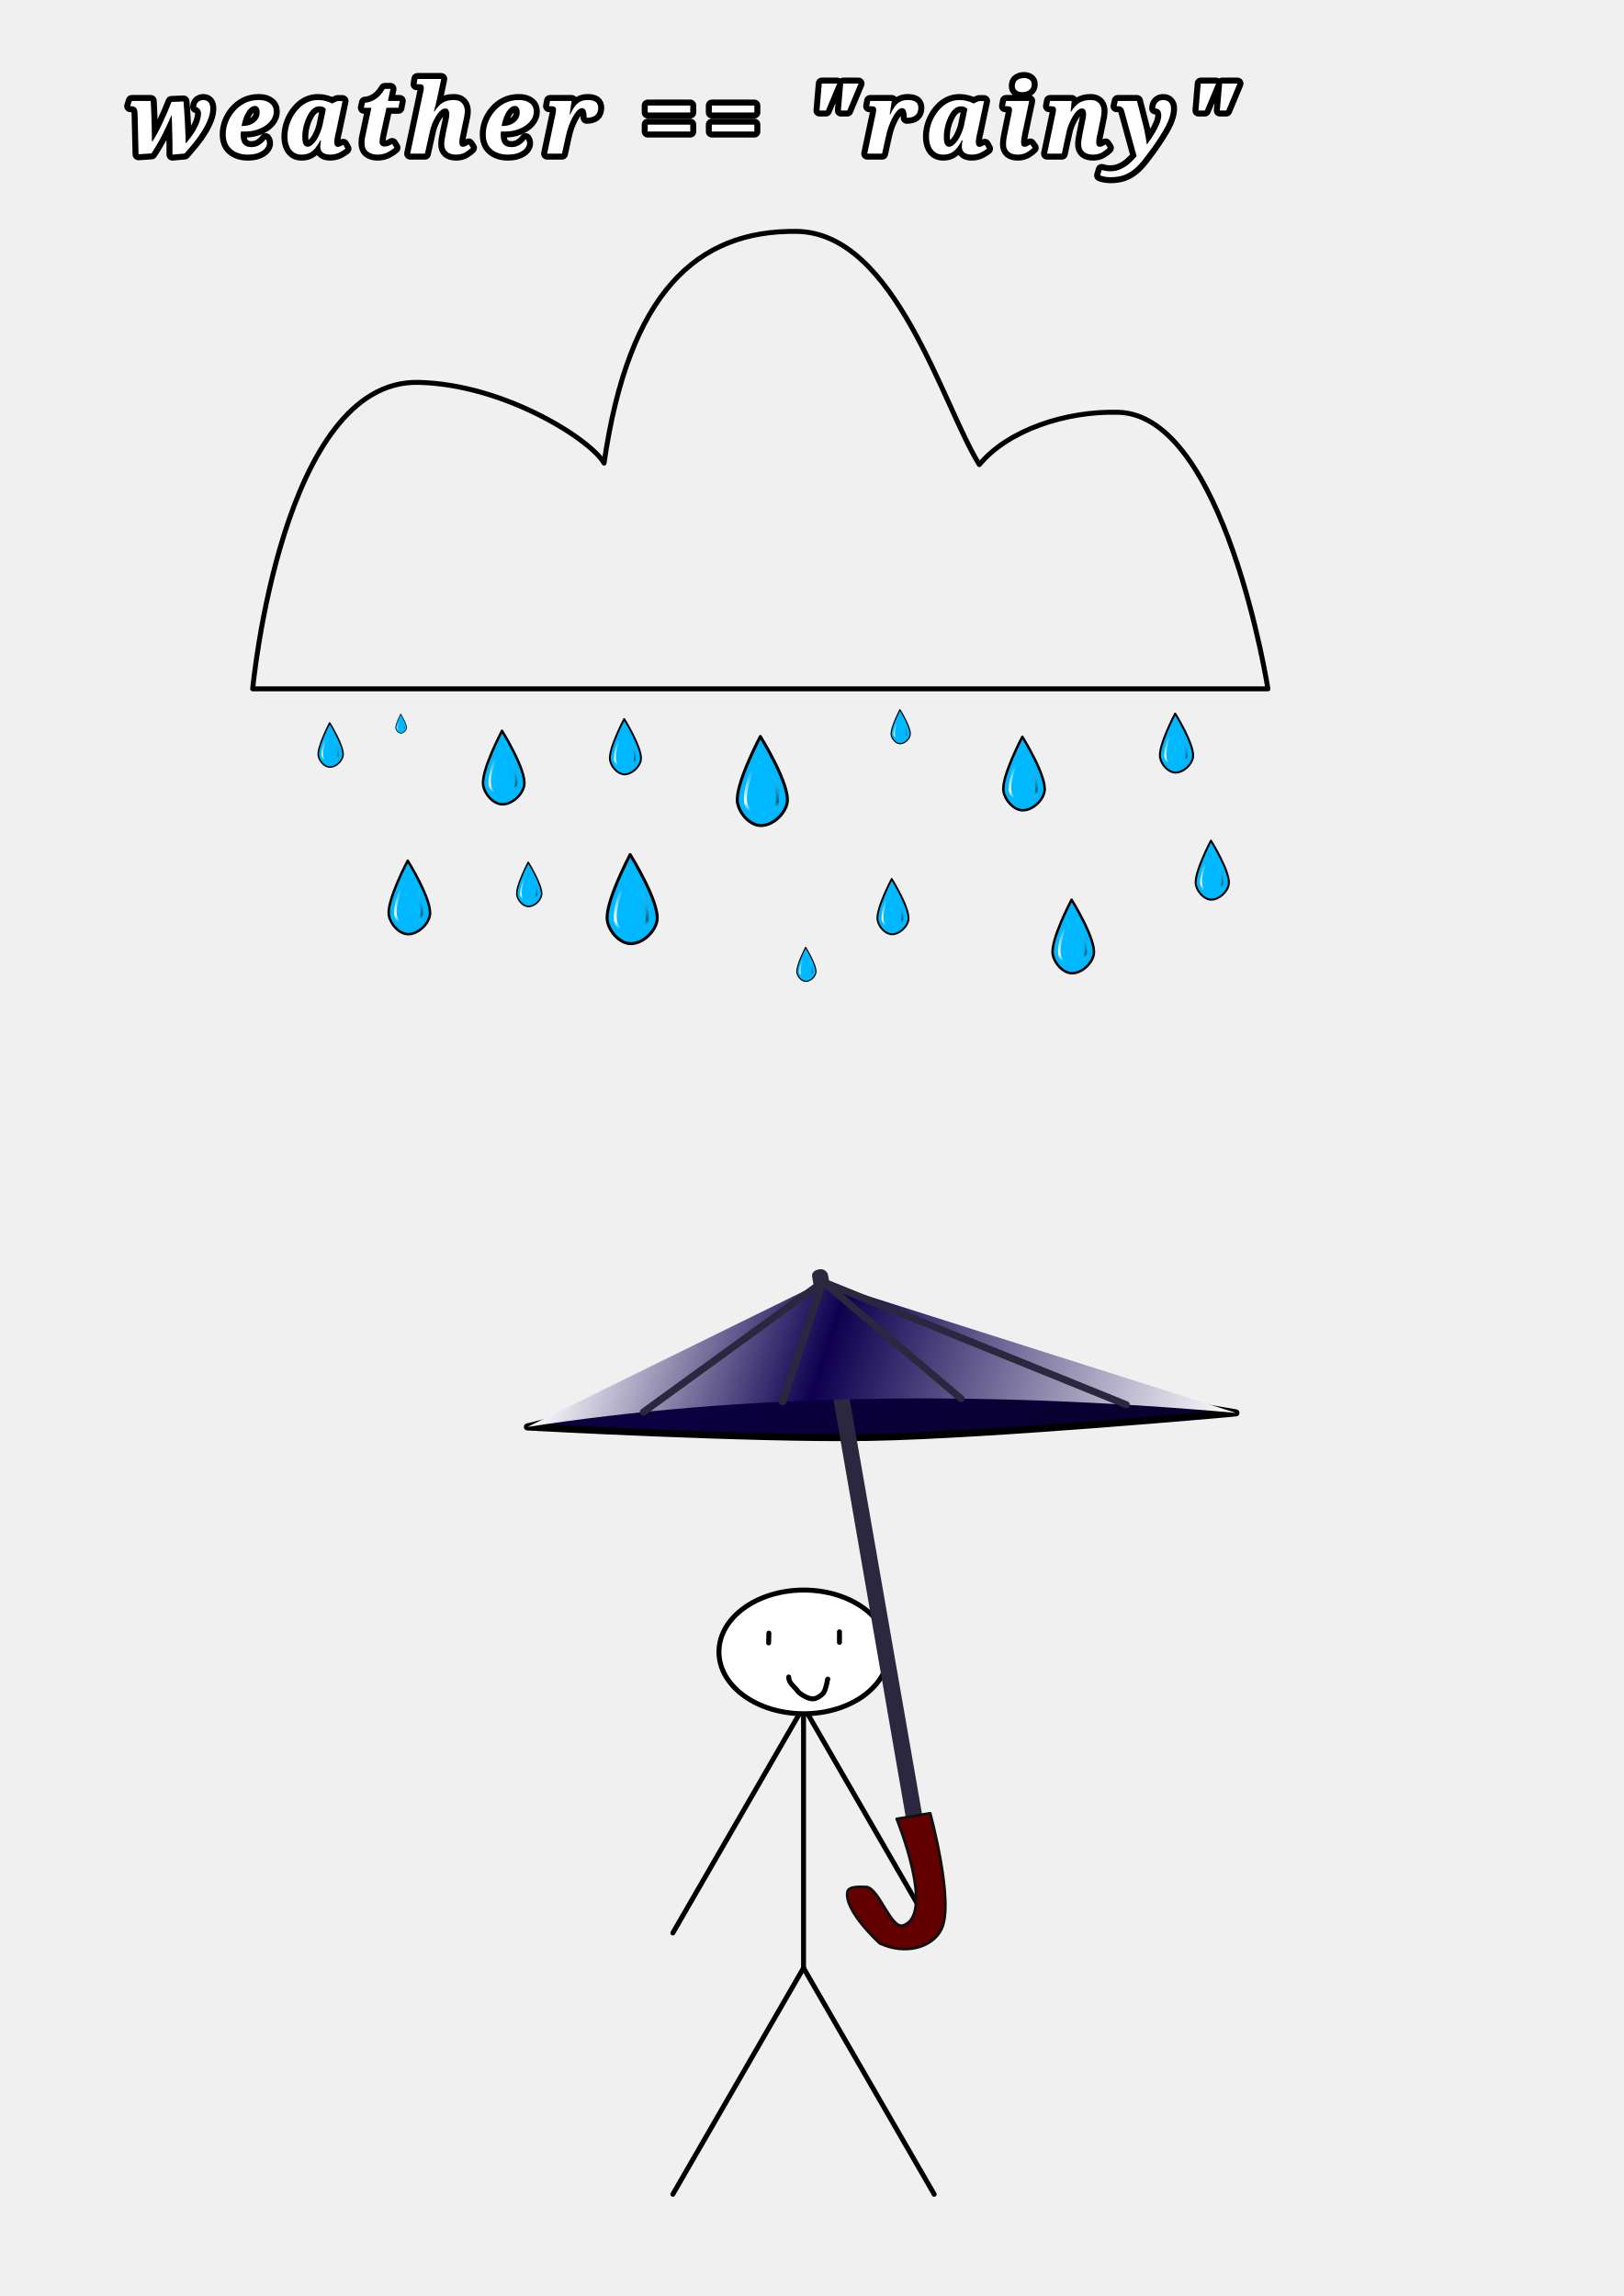
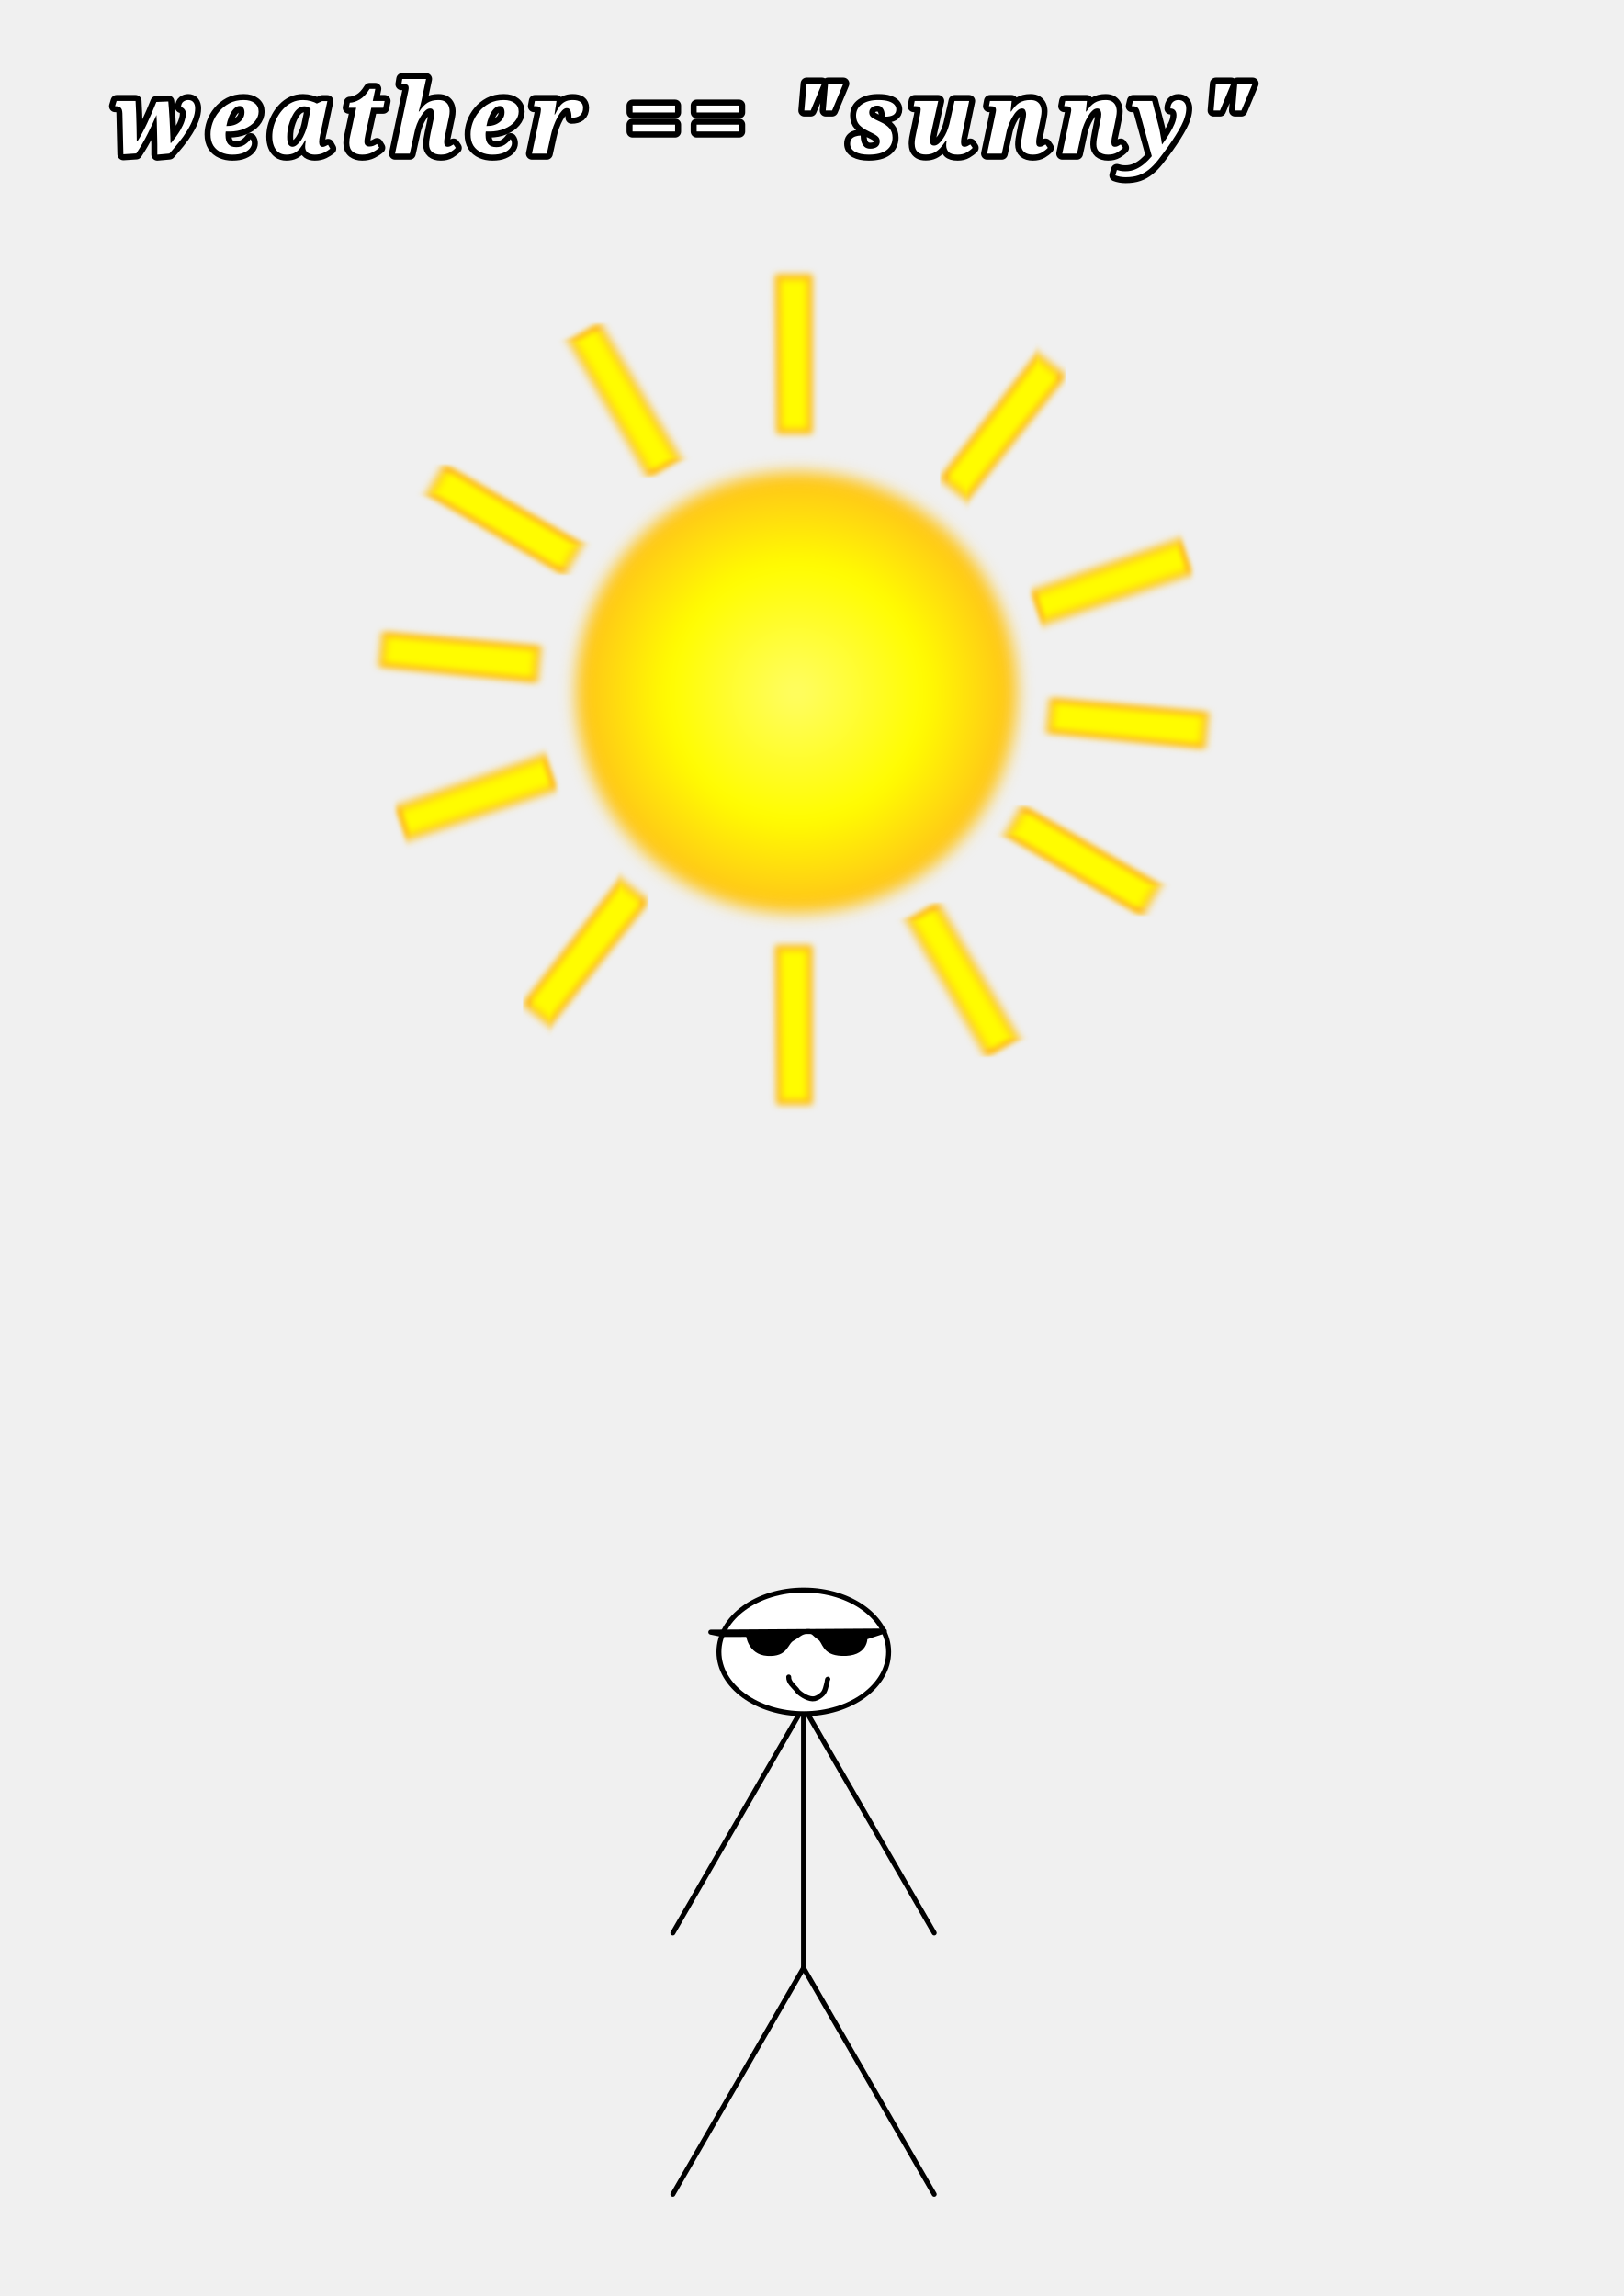
<svg xmlns="http://www.w3.org/2000/svg" xmlns:xlink="http://www.w3.org/1999/xlink" width="210mm" height="297mm" viewBox="0 0 210 297" version="1.1" id="svg1">
  <defs id="defs1">
+     <linearGradient id="linearGradient16">
+       <stop style="stop-color:#fffd64;stop-opacity:1;" offset="0" id="stop37" />
+       <stop style="stop-color:#fffc00;stop-opacity:1;" offset="0.575" id="stop19" />
+       <stop style="stop-color:#ffc11a;stop-opacity:1;" offset="1" id="stop23" />
+     </linearGradient>
    <linearGradient id="linearGradient31">
      <stop style="stop-color:#0b0040;stop-opacity:1;" offset="0" id="stop31" />
      <stop style="stop-color:#08002e;stop-opacity:1;" offset="1" id="stop32" />
    </linearGradient>
    <linearGradient id="linearGradient20">
      <stop style="stop-color:#ffffff;stop-opacity:1;" offset="0" id="stop20" />
      <stop style="stop-color:#0e004f;stop-opacity:1;" offset="0.39" id="stop22" />
      <stop style="stop-color:#ffffff;stop-opacity:1;" offset="1" id="stop21" />
    </linearGradient>
    <linearGradient id="linearGradient18">
      <stop style="stop-color:#ffffff;stop-opacity:0;" offset="0.263" id="stop16" />
      <stop style="stop-color:#000000;stop-opacity:0.477;" offset="0.847" id="stop17" />
      <stop style="stop-color:#ffffff;stop-opacity:0;" offset="1" id="stop18" />
    </linearGradient>
    <linearGradient id="linearGradient13">
      <stop style="stop-color:#ffffff;stop-opacity:0;" offset="0.263" id="stop13" />
      <stop style="stop-color:#ffffff;stop-opacity:1;" offset="0.847" id="stop15" />
      <stop style="stop-color:#ffffff;stop-opacity:0;" offset="1" id="stop14" />
    </linearGradient>
    <linearGradient xlink:href="#linearGradient13" id="linearGradient14" x1="80.525" y1="86.068" x2="80.25" y2="90.548" gradientUnits="userSpaceOnUse" />
    <linearGradient xlink:href="#linearGradient18" id="linearGradient15" gradientUnits="userSpaceOnUse" x1="80.525" y1="86.068" x2="80.25" y2="90.548" gradientTransform="matrix(-1,0,0,1,161.6383,0)" />
    <linearGradient xlink:href="#linearGradient13" id="linearGradient32" gradientUnits="userSpaceOnUse" x1="80.525" y1="86.068" x2="80.25" y2="90.548" />
    <linearGradient xlink:href="#linearGradient18" id="linearGradient33" gradientUnits="userSpaceOnUse" gradientTransform="matrix(-1,0,0,1,161.6383,0)" x1="80.525" y1="86.068" x2="80.25" y2="90.548" />
    <meshgradient id="meshgradient33" gradientUnits="userSpaceOnUse" x="32.681" y="21.462" gradientTransform="translate(0,8.466667)">
      <meshrow id="meshrow33">
        <meshpatch id="meshpatch33">
          <stop path="c 43.768,0  87.537,0  131.305,0" style="stop-color:#ffffff;stop-opacity:1" id="stop33" />
          <stop path="c 0,19.726  0,39.452  0,59.178" style="stop-color:#000000;stop-opacity:1" id="stop34" />
          <stop path="c -43.768,0  -87.537,0  -131.305,0" style="stop-color:#979797;stop-opacity:1" id="stop35" />
          <stop path="c 0,-19.726  0,-39.452  0,-59.178" style="stop-color:#696969;stop-opacity:1" id="stop36" />
        </meshpatch>
      </meshrow>
    </meshgradient>
    <linearGradient xlink:href="#linearGradient20" id="linearGradient21" x1="39.063" y1="199.665" x2="92.532" y2="199.665" gradientUnits="userSpaceOnUse" gradientTransform="matrix(2.306904,0.3969448,-0.5463121,1.676173,35.75665,-176.9474)" />
    <linearGradient xlink:href="#linearGradient31" id="linearGradient34" x1="58.242" y1="196.147" x2="77.449" y2="209.914" gradientUnits="userSpaceOnUse" gradientTransform="matrix(2.306904,0.3969448,-0.5463121,1.676173,35.75665,-176.9474)" />
+     <radialGradient xlink:href="#linearGradient16" id="radialGradient23" cx="91.662" cy="71.937" fx="91.662" fy="71.937" r="34.958" gradientUnits="userSpaceOnUse" gradientTransform="matrix(0.8200703,0,0,0.8200703,27.84719,30.60192)" />
+     <filter style="color-interpolation-filters:sRGB" id="filter31" x="-0.043" y="-0.043" width="1.086" height="1.086">
+       <feGaussianBlur stdDeviation="1.021" id="feGaussianBlur31" />
+     </filter>
+     <filter style="color-interpolation-filters:sRGB" id="filter37" x="-0.353" y="-0.074" width="1.707" height="1.148">
+       <feGaussianBlur stdDeviation="0.448" id="feGaussianBlur37" />
+     </filter>
  </defs>
  <g id="layer1">
    <g id="g10" transform="translate(0,58.20836)">
      <path style="fill:#000000;stroke:#000000;stroke-width:0.64;stroke-linecap:round;stroke-linejoin:round;stroke-dasharray:none;stroke-opacity:1" d="M 103.923,196.359 87.021,225.633" id="path1" />
      <path style="fill:#000000;stroke:#000000;stroke-width:0.64;stroke-linecap:round;stroke-linejoin:round;stroke-dasharray:none;stroke-opacity:1" d="m 103.923,196.359 16.901,29.274" id="path2" />
      <path style="fill:#000000;stroke:#000000;stroke-width:0.64;stroke-linecap:round;stroke-linejoin:round;stroke-dasharray:none;stroke-opacity:1" d="m 103.923,162.556 1e-5,33.803" id="path3" />
      <path style="fill:#000000;stroke:#000000;stroke-width:0.64;stroke-linecap:round;stroke-linejoin:round;stroke-dasharray:none;stroke-opacity:1" d="m 103.923,162.556 16.901,29.274" id="path4" />
      <path style="fill:#000000;stroke:#000000;stroke-width:0.64;stroke-linecap:round;stroke-linejoin:round;stroke-dasharray:none;stroke-opacity:1" d="M 103.923,162.556 87.021,191.83" id="path5" />
      <ellipse style="fill:#ffffff;fill-opacity:1;stroke:#000000;stroke-width:0.64;stroke-linecap:round;stroke-linejoin:round;stroke-dasharray:none;stroke-opacity:1" id="path6" cx="103.957" cy="155.474" rx="10.973" ry="7.999" />
      <path style="fill:#ffffff;fill-opacity:1;stroke:#000000;stroke-width:0.64;stroke-linecap:round;stroke-linejoin:round;stroke-dasharray:none;stroke-opacity:1" d="m 99.444,153.047 -0.034,1.264" id="path7" />
      <path style="fill:#ffffff;fill-opacity:1;stroke:#000000;stroke-width:0.64;stroke-linecap:round;stroke-linejoin:round;stroke-dasharray:none;stroke-opacity:1" d="m 108.572,152.876 c 0,0.456 0,0.912 0,1.367" id="path8" />
      <path style="fill:#ffffff;fill-opacity:1;stroke:#000000;stroke-width:0.64;stroke-linecap:round;stroke-linejoin:round;stroke-dasharray:none;stroke-opacity:1" d="m 102.008,158.721 c -0.025,0.684 0.62,1.171 1.026,1.641 0.064,0.074 0.102,0.17 0.171,0.239 0.459,0.459 1.482,1.076 2.154,0.923 0.371,-0.084 0.759,-0.349 1.026,-0.615 0.352,-0.352 0.457,-1.039 0.581,-1.504 0.016,-0.058 0.03,-0.41 0.103,-0.41" id="path9" />
    </g>
  </g>
-   <g id="layer2" style="display:none">
+   <g id="layer2" style="display:inline">
    <path style="fill:#000000;fill-opacity:1;stroke:#000000;stroke-width:0.64;stroke-linecap:round;stroke-linejoin:round;stroke-dasharray:none;stroke-opacity:1" d="m 93.429,211.426 3.357,-0.012 c 0,0 0.192,2.327 2.466,2.466 2.504,0.153 2.261,-1.41 3.239,-1.934 0.76,-0.407 1.025,-0.876 1.885,-0.919 0.984,-0.048 0.821,0.279 1.644,0.822 0.737,0.487 0.472,1.933 2.852,2.03 3.187,0.131 2.997,-2.079 2.997,-2.079 l 2.514,-0.822 -22.456,0.145 z" id="path10" />
  </g>
  <g id="layer3" style="display:none" />
-   <g id="layer4" style="display:inline">
+   <g id="layer4" style="display:none">
    <path style="fill:url(#meshgradient33);fill-opacity:1;stroke:#000000;stroke-width:0.64;stroke-linecap:round;stroke-linejoin:round;stroke-dasharray:none;stroke-opacity:1" d="m 163.986,89.106 c 0,0 -5.541,-35.394 -19.338,-35.775 -6.753,-0.186 -14.25,2.272 -17.984,6.768 C 121.929,52.562 115.836,30.126 103.072,29.932 90.074,29.734 81.293,37.937 78.126,59.906 76.543,56.992 65.401,49.733 54.146,49.463 36.393,49.038 32.681,89.106 32.681,89.106 Z" id="path11" />
    <g id="g18" transform="translate(0,8.466667)">
      <path style="fill:#00b8ff;fill-opacity:1;stroke:#000000;stroke-width:0.24;stroke-linecap:round;stroke-linejoin:round;stroke-dasharray:none;stroke-opacity:1" d="m 80.728,84.539 c 0,0 -2.075,3.92 -1.834,5.321 0.147,0.853 0.97,1.801 1.834,1.836 0.944,0.038 1.991,-0.906 2.158,-1.836 0.26,-1.449 -2.158,-5.321 -2.158,-5.321 z" id="path12" />
      <path style="fill:none;fill-opacity:1;stroke:url(#linearGradient14);stroke-width:0.24;stroke-linecap:round;stroke-linejoin:round;stroke-dasharray:none" d="m 80.525,86.068 c 0,0 -1.172,2.501 -0.976,3.792 0.075,0.496 0.79,1.281 0.79,1.281" id="path13" />
      <path style="fill:none;fill-opacity:1;stroke:url(#linearGradient15);stroke-width:0.24;stroke-linecap:round;stroke-linejoin:round;stroke-dasharray:none" d="m 81.113,86.068 c 0,0 1.172,2.501 0.976,3.792 -0.075,0.496 -0.79,1.281 -0.79,1.281" id="path15" />
    </g>
    <g id="layer5" />
    <use x="0" y="0" xlink:href="#g18" id="use18" transform="matrix(1.609894,0,0,1.609894,-31.6265,-54.46242)" />
    <use x="0" y="0" xlink:href="#use18" id="use19" transform="matrix(0.3815744,0,0,0.3815744,78.86863,55.45246)" />
    <use x="0" y="0" xlink:href="#g18" id="use20" transform="matrix(1.06684,0,0,1.06684,65.86581,-6.918879)" />
    <use x="0" y="0" xlink:href="#use20" id="use21" transform="matrix(0.3253538,0,0,0.3253538,2.373398,62.33056)" />
    <use x="0" y="0" xlink:href="#use20" id="use22" transform="matrix(1.244995,0,0,1.244995,-57.00208,-19.60892)" />
    <use x="0" y="0" xlink:href="#use22" id="use23" transform="translate(-67.29625,-0.7735201)" />
    <use x="0" y="0" xlink:href="#use18" id="use24" transform="matrix(0.4963747,0,0,0.4963747,-6.173492,46.22582)" />
    <g id="g26" transform="translate(34.60128,29.15598)">
      <path style="fill:#00b8ff;fill-opacity:1;stroke:#000000;stroke-width:0.24;stroke-linecap:round;stroke-linejoin:round;stroke-dasharray:none;stroke-opacity:1" d="m 80.728,84.539 c 0,0 -2.075,3.92 -1.834,5.321 0.147,0.853 0.97,1.801 1.834,1.836 0.944,0.038 1.991,-0.906 2.158,-1.836 0.26,-1.449 -2.158,-5.321 -2.158,-5.321 z" id="path24" />
      <path style="fill:none;fill-opacity:1;stroke:url(#linearGradient32);stroke-width:0.24;stroke-linecap:round;stroke-linejoin:round;stroke-dasharray:none" d="m 80.525,86.068 c 0,0 -1.172,2.501 -0.976,3.792 0.075,0.496 0.79,1.281 0.79,1.281" id="path25" />
      <path style="fill:none;fill-opacity:1;stroke:url(#linearGradient33);stroke-width:0.24;stroke-linecap:round;stroke-linejoin:round;stroke-dasharray:none" d="m 81.113,86.068 c 0,0 1.172,2.501 0.976,3.792 -0.075,0.496 -0.79,1.281 -0.79,1.281" id="path26" />
    </g>
    <use x="0" y="0" xlink:href="#g18" id="use26" transform="matrix(1.609894,0,0,1.609894,-48.46431,-39.18776)" />
    <use x="0" y="0" xlink:href="#use18" id="use27" transform="matrix(0.3815744,0,0,0.3815744,66.67195,86.19753)" />
    <use x="0" y="0" xlink:href="#g18" id="use28" transform="matrix(1.06684,0,0,1.06684,70.49318,9.516066)" />
    <use x="0" y="0" xlink:href="#use20" id="use30" transform="matrix(1.244995,0,0,1.244995,-50.63428,1.467144)" />
    <use x="0" y="0" xlink:href="#use22" id="use31" transform="translate(-79.49294,16.02403)" />
    <use x="0" y="0" xlink:href="#use18" id="use32" transform="matrix(0.4963747,0,0,0.4963747,19.5069,64.25403)" />
  </g>
-   <g id="layer6" style="display:inline">
+   <g id="layer6" style="display:none">
    <g id="g1">
      <text xml:space="preserve" style="font-style:italic;font-weight:bold;font-size:12.7px;font-family:Constantia;-inkscape-font-specification:'Constantia Bold Italic';text-align:center;letter-spacing:1.191px;writing-mode:lr-tb;direction:ltr;text-anchor:middle;display:inline;fill:none;stroke:#000000;stroke-width:1.55;stroke-linecap:round;stroke-linejoin:round;stroke-dasharray:none" x="102.476" y="19.878" id="text2">
        <tspan id="tspan2" style="stroke-width:1.55;stroke-dasharray:none" x="103.072" y="19.878">weather == "rainy"</tspan>
      </text>
      <text xml:space="preserve" style="font-style:italic;font-weight:bold;font-size:12.7px;font-family:Constantia;-inkscape-font-specification:'Constantia Bold Italic';text-align:center;letter-spacing:1.191px;writing-mode:lr-tb;direction:ltr;text-anchor:middle;fill:#ffffff;fill-opacity:1;stroke:#000000;stroke-width:0;stroke-linecap:round;stroke-linejoin:round;stroke-dasharray:none" x="102.476" y="19.878" id="text1">
        <tspan id="tspan1" style="fill:#ffffff;fill-opacity:1;stroke-width:0;stroke-dasharray:none" x="103.072" y="19.878">weather == "rainy"</tspan>
      </text>
    </g>
    <g id="g31" style="display:inline" transform="matrix(0.6988688,0,0,0.6988688,60.39298,51.50987)">
      <g id="g30">
        <path style="fill:url(#linearGradient34);fill-opacity:1;stroke:#000000;stroke-width:1.314;stroke-linecap:round;stroke-linejoin:round;stroke-dasharray:none;stroke-opacity:1" d="m 142.306,187.811 c 0,0 -45.112,4.119 -67.8,4.529 -21.117,0.382 -63.314,-1.93 -63.314,-1.93 l 59.274,-14.904 z" id="path30" />
        <path style="fill:#2a273f;fill-opacity:1;stroke:none;stroke-width:2.687;stroke-linecap:round;stroke-linejoin:round;stroke-dasharray:none;stroke-opacity:1" d="M 81.586,264.824 84.468,263.482 66.807,162.193 c 0,0 -0.368,-1.26 -1.805,-0.919 -1.332,0.316 -1.132,1.243 -1.132,1.243 z" id="path14" />
        <path style="fill:url(#linearGradient21);stroke:none;stroke-width:3.132;stroke-linecap:round;stroke-linejoin:round;stroke-dasharray:none;stroke-opacity:1" d="m 65.886,163.536 -54.694,26.874 c 38.945,-6.023 82.649,-6.889 131.114,-2.6 z" id="path20" />
        <path style="fill:#2a273f;fill-opacity:1;stroke:#2a273f;stroke-width:1.314;stroke-linecap:round;stroke-linejoin:round;stroke-dasharray:none;stroke-opacity:1" d="m 65.886,163.536 -7.489,22.206" id="path23" />
        <path style="fill:#2a273f;fill-opacity:1;stroke:#2a273f;stroke-width:1.314;stroke-linecap:round;stroke-linejoin:round;stroke-dasharray:none;stroke-opacity:1" d="m 65.886,163.536 25.556,21.642" id="path27" />
        <path style="fill:#2a273f;fill-opacity:1;stroke:#2a273f;stroke-width:1.314;stroke-linecap:round;stroke-linejoin:round;stroke-dasharray:none;stroke-opacity:1" d="m 65.886,163.536 56.133,22.764" id="path28" />
        <path style="fill:#2a273f;fill-opacity:1;stroke:#2a273f;stroke-width:1.314;stroke-linecap:round;stroke-linejoin:round;stroke-dasharray:none;stroke-opacity:1" d="M 65.886,163.536 32.641,187.664" id="path29" />
        <path style="fill:#620000;fill-opacity:1;stroke:#101010;stroke-width:0.49;stroke-linecap:round;stroke-linejoin:round;stroke-dasharray:none;stroke-opacity:1" d="m 79.521,262.952 6.211,-1.042 c 0,0 4.51,16.435 2.1,21.423 -1.705,3.528 -6.821,4.845 -11.452,2.654 0,0 -6.579,-5.948 -5.979,-9.493 0.189,-1.118 2.321,-0.966 3.455,-0.939 2.329,0.056 4.608,7.829 6.831,7.131 6.103,-1.918 -1.165,-19.734 -1.165,-19.734 z" id="path34" />
      </g>
    </g>
  </g>
  <g id="g34" style="display:inline">
-     <g id="g4" style="display:none">
+     <g id="g4" style="display:inline">
      <text xml:space="preserve" style="font-style:italic;font-weight:bold;font-size:12.7px;font-family:Constantia;-inkscape-font-specification:'Constantia Bold Italic';text-align:center;letter-spacing:1.191px;writing-mode:lr-tb;direction:ltr;text-anchor:middle;display:inline;fill:none;stroke:#000000;stroke-width:1.55;stroke-linecap:round;stroke-linejoin:round;stroke-dasharray:none" x="102.476" y="19.878" id="text3">
        <tspan id="tspan3" style="stroke-width:1.55;stroke-dasharray:none" x="103.072" y="19.878">weather == "sunny"</tspan>
      </text>
      <text xml:space="preserve" style="font-style:italic;font-weight:bold;font-size:12.7px;font-family:Constantia;-inkscape-font-specification:'Constantia Bold Italic';text-align:center;letter-spacing:1.191px;writing-mode:lr-tb;direction:ltr;text-anchor:middle;display:inline;fill:#ffffff;fill-opacity:1;stroke:#000000;stroke-width:0;stroke-linecap:round;stroke-linejoin:round;stroke-dasharray:none" x="102.476" y="19.878" id="text4">
        <tspan id="tspan4" style="fill:#ffffff;fill-opacity:1;stroke-width:0;stroke-dasharray:none" x="103.072" y="19.878">weather == "sunny"</tspan>
      </text>
    </g>
+     <circle style="fill:url(#radialGradient23);fill-opacity:1;stroke:none;stroke-width:1.5;stroke-linecap:round;stroke-linejoin:round;stroke-opacity:1;stroke-dasharray:none;filter:url(#filter31)" id="path16" cx="103.017" cy="89.596" r="28.545" />
+     <path style="fill:#fffc00;fill-opacity:1;stroke:#ffc11a;stroke-width:0.8;stroke-linecap:round;stroke-linejoin:round;stroke-opacity:1;stroke-dasharray:none;filter:url(#filter37)" d="m 100.57,35.826 h 4.173 V 55.79 H 100.751 Z" id="path31" />
+     <path style="fill:#fffc00;fill-opacity:1;stroke:#ffc11a;stroke-width:0.8;stroke-linecap:round;stroke-linejoin:round;stroke-dasharray:none;stroke-opacity:1;filter:url(#filter37)" d="m 100.57,122.609 h 4.173 v 19.964 H 100.751 Z" id="path37" />
+     <path style="fill:#fffc00;fill-opacity:1;stroke:#ffc11a;stroke-width:0.8;stroke-linecap:round;stroke-linejoin:round;stroke-dasharray:none;stroke-opacity:1;filter:url(#filter37)" d="m 100.57,35.826 h 4.173 V 55.79 H 100.751 Z" id="path38" transform="rotate(38.43317,102.6564,89.19987)" />
+     <path style="fill:#fffc00;fill-opacity:1;stroke:#ffc11a;stroke-width:0.8;stroke-linecap:round;stroke-linejoin:round;stroke-dasharray:none;stroke-opacity:1;filter:url(#filter37)" d="m 100.57,122.609 h 4.173 v 19.964 H 100.751 Z" id="path39" transform="rotate(38.43317,102.6564,89.19987)" />
+     <path style="fill:#fffc00;fill-opacity:1;stroke:#ffc11a;stroke-width:0.8;stroke-linecap:round;stroke-linejoin:round;stroke-dasharray:none;stroke-opacity:1;filter:url(#filter37)" d="m 100.57,35.826 h 4.173 V 55.79 H 100.751 Z" id="path40" transform="rotate(71.25102,102.6564,89.19987)" />
+     <path style="fill:#fffc00;fill-opacity:1;stroke:#ffc11a;stroke-width:0.8;stroke-linecap:round;stroke-linejoin:round;stroke-dasharray:none;stroke-opacity:1;filter:url(#filter37)" d="m 100.57,122.609 h 4.173 v 19.964 H 100.751 Z" id="path41" transform="rotate(71.25102,102.6564,89.19987)" />
+     <path style="fill:#fffc00;fill-opacity:1;stroke:#ffc11a;stroke-width:0.8;stroke-linecap:round;stroke-linejoin:round;stroke-dasharray:none;stroke-opacity:1;filter:url(#filter37)" d="m 100.57,35.826 h 4.173 V 55.79 H 100.751 Z" id="path42" transform="rotate(95.66153,102.6564,89.19987)" />
+     <path style="fill:#fffc00;fill-opacity:1;stroke:#ffc11a;stroke-width:0.8;stroke-linecap:round;stroke-linejoin:round;stroke-dasharray:none;stroke-opacity:1;filter:url(#filter37)" d="m 100.57,122.609 h 4.173 v 19.964 H 100.751 Z" id="path43" transform="rotate(95.66153,102.6564,89.19987)" />
+     <path style="fill:#fffc00;fill-opacity:1;stroke:#ffc11a;stroke-width:0.8;stroke-linecap:round;stroke-linejoin:round;stroke-dasharray:none;stroke-opacity:1;filter:url(#filter37)" d="m 100.57,35.826 h 4.173 V 55.79 H 100.751 Z" id="path44" transform="rotate(120.5379,102.6564,89.19987)" />
+     <path style="fill:#fffc00;fill-opacity:1;stroke:#ffc11a;stroke-width:0.8;stroke-linecap:round;stroke-linejoin:round;stroke-dasharray:none;stroke-opacity:1;filter:url(#filter37)" d="m 100.57,122.609 h 4.173 v 19.964 H 100.751 Z" id="path45" transform="rotate(120.5379,102.6564,89.19987)" />
+     <path style="fill:#fffc00;fill-opacity:1;stroke:#ffc11a;stroke-width:0.8;stroke-linecap:round;stroke-linejoin:round;stroke-dasharray:none;stroke-opacity:1;filter:url(#filter37)" d="m 100.57,35.826 h 4.173 V 55.79 H 100.751 Z" id="path46" transform="rotate(149.7394,102.6564,89.19987)" />
+     <path style="fill:#fffc00;fill-opacity:1;stroke:#ffc11a;stroke-width:0.8;stroke-linecap:round;stroke-linejoin:round;stroke-dasharray:none;stroke-opacity:1;filter:url(#filter37)" d="m 100.57,122.609 h 4.173 v 19.964 H 100.751 Z" id="path47" transform="rotate(149.7394,102.6564,89.19987)" />
  </g>
</svg>
